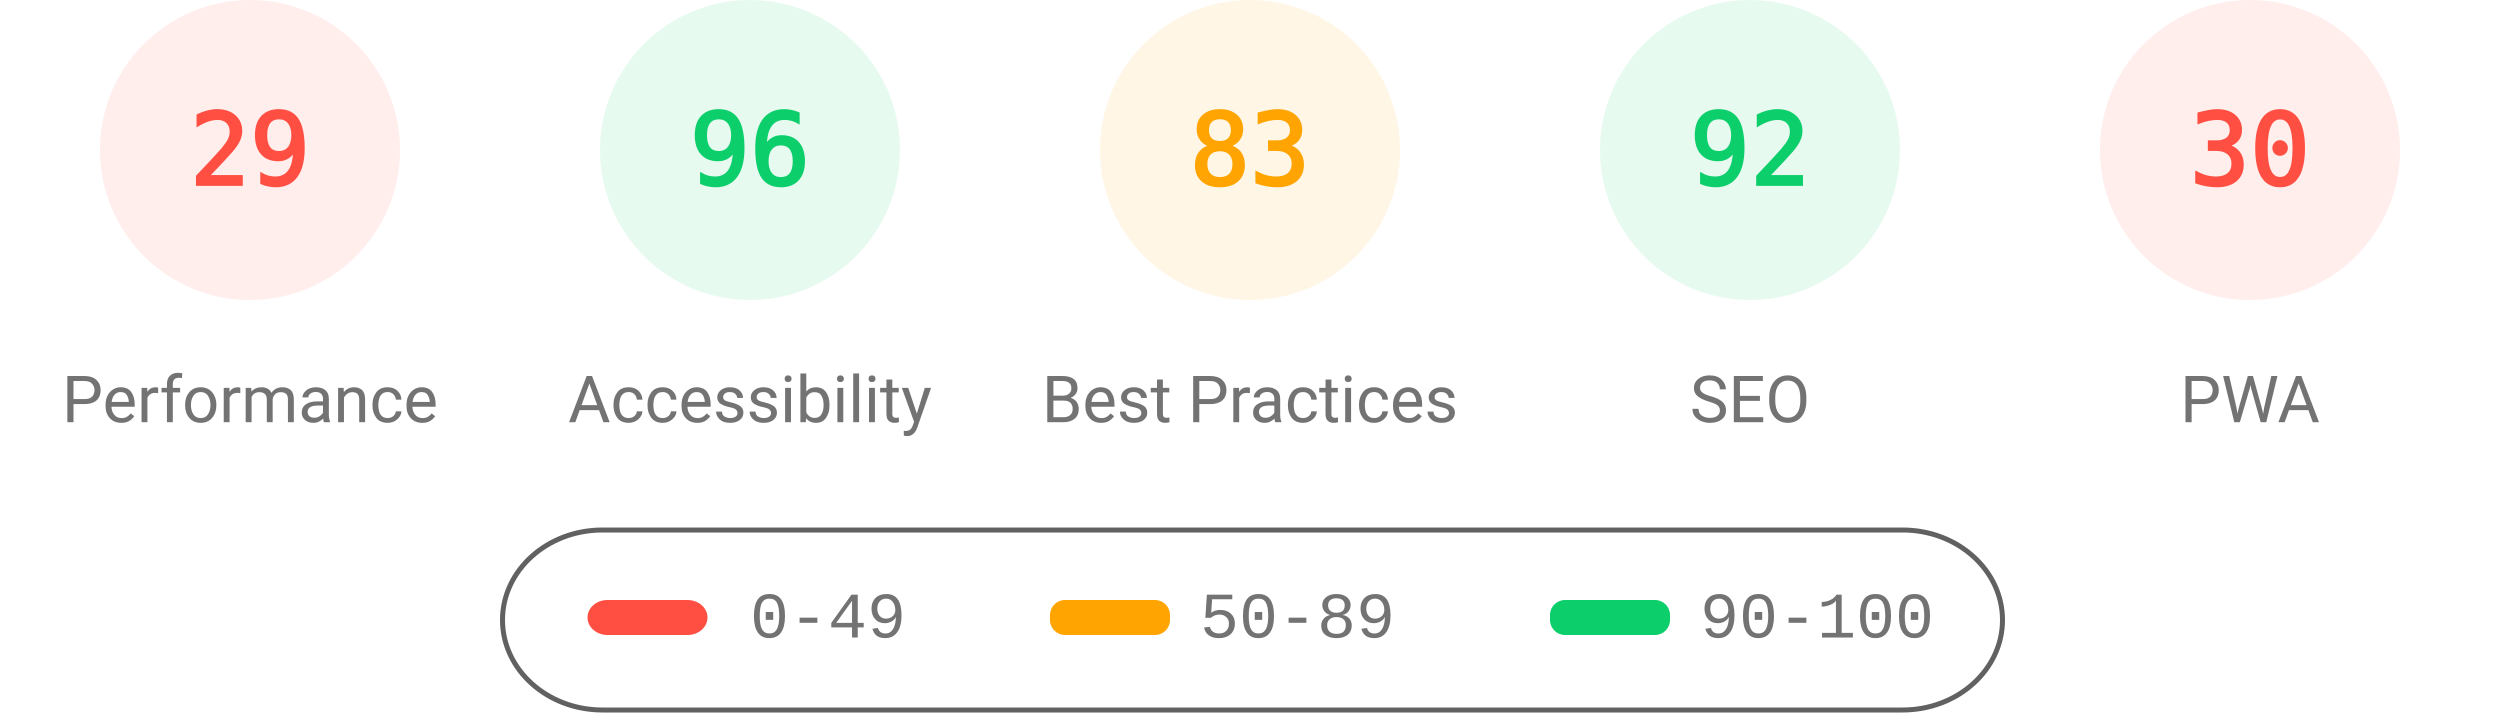
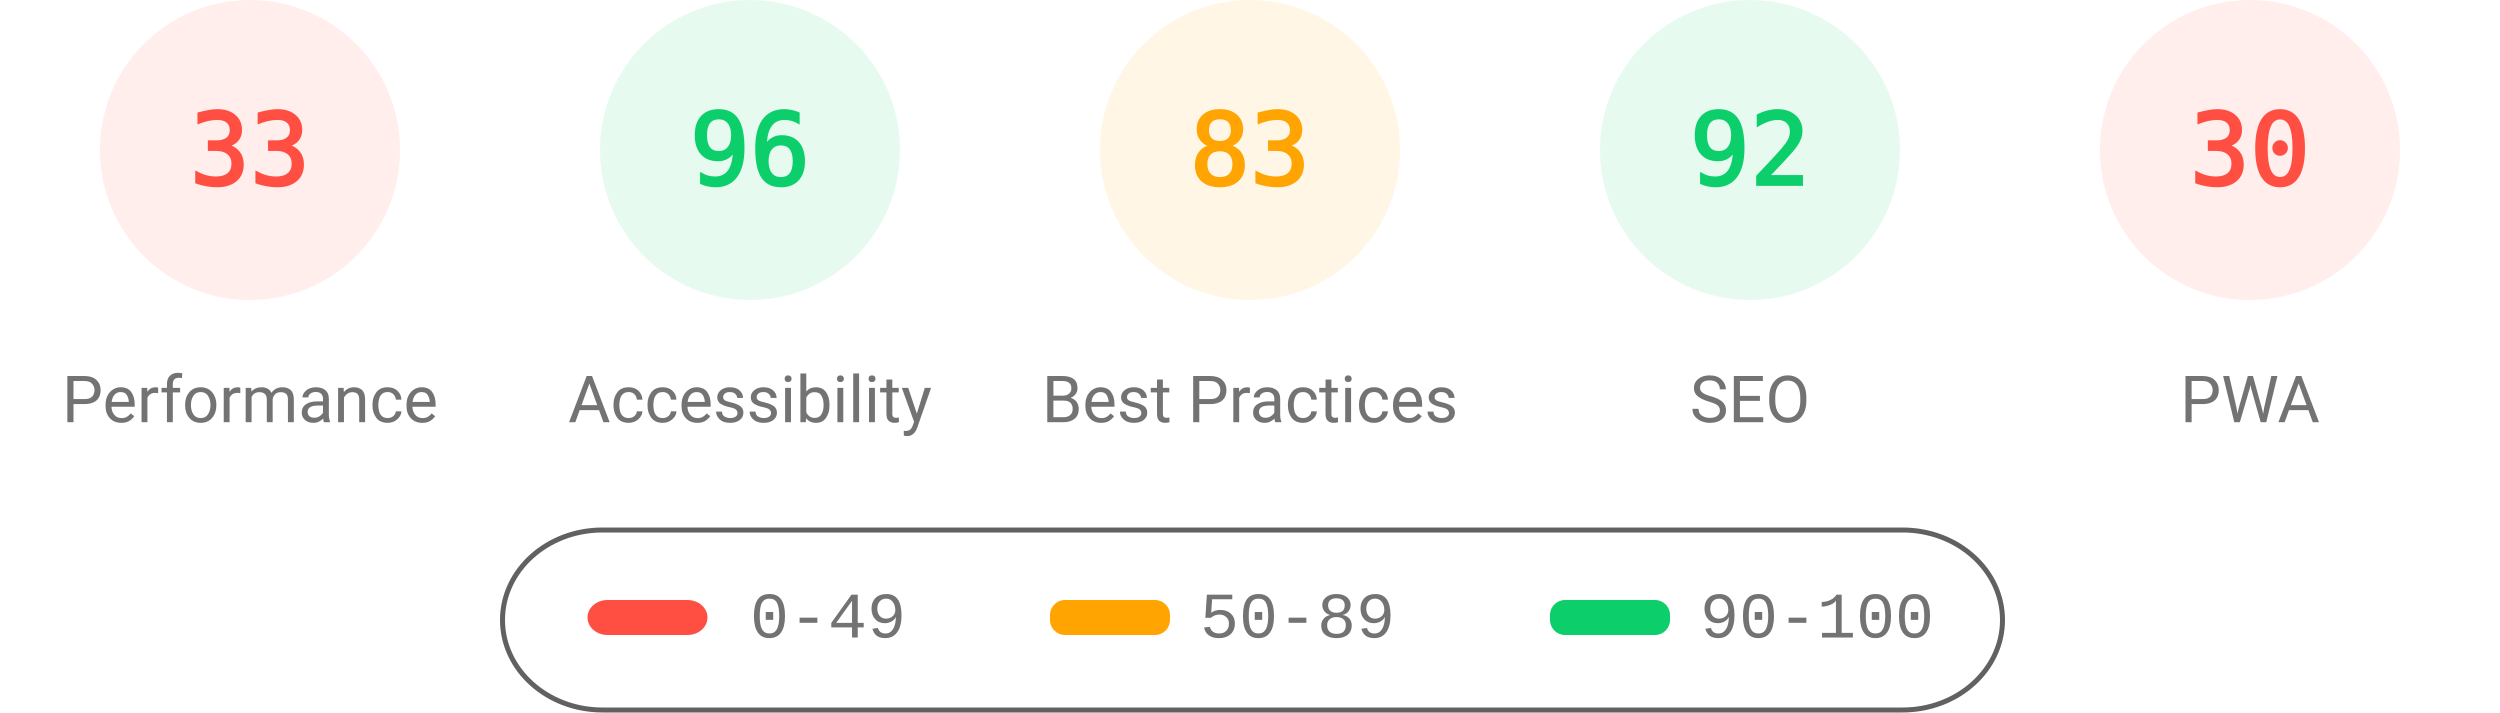
<svg xmlns="http://www.w3.org/2000/svg" fill="none" width="1000" height="285">
  <style>.gauge-base{opacity:.1}.gauge-arc{fill:none;animation-delay:250ms;stroke-linecap:round;transform:rotate(-90deg);transform-origin:100px 60px;animation:load-gauge 1s ease forwards}.guage-text{font-size:40px;font-family:monospace;text-align:center}.guage-red{color:#ff4e42;fill:#ff4e42;stroke:#ff4e42}.guage-orange{color:#ffa400;fill:#ffa400;stroke:#ffa400}.guage-green{color:#0cce6b;fill:#0cce6b;stroke:#0cce6b}.guage-undefined{color:#5c5c5c;fill:#5c5c5c;stroke:#5c5c5c}.guage-title{color:#737373;fill:#737373;stroke:none;font-size:26px;line-height:26px;font-family:Roboto,Halvetica,Arial,sans-serif}@keyframes load-gauge{from{stroke-dasharray:0 352.858}}</style>
  <svg class="guage-div guage-perf guage-red" viewBox="0 0 200 200" width="200" height="200">
    <circle class="gauge-base" r="56" cx="100" cy="60" stroke-width="8" />
-     <circle class="gauge-arc guage-arc-1" r="56" cx="100" cy="60" stroke-width="8" style="stroke-dasharray:102.039,351.858" />
-     <text class="guage-text" x="100" y="60" alignment-baseline="central" dominant-baseline="central" text-anchor="middle">29</text>
+     <circle class="gauge-arc guage-arc-1" r="56" cx="100" cy="60" stroke-width="8" style="stroke-dasharray:116.113,351.858" />
+     <text class="guage-text" x="100" y="60" alignment-baseline="central" dominant-baseline="central" text-anchor="middle">33</text>
    <text class="guage-title" x="100" y="160" alignment-baseline="central" dominant-baseline="central" text-anchor="middle">Performance</text>
  </svg>
  <svg class="guage-div guage-acc guage-green" viewBox="0 0 200 200" width="200" height="200" x="200">
    <circle class="gauge-base" r="56" cx="100" cy="60" stroke-width="8" />
    <circle class="gauge-arc guage-arc-2" r="56" cx="100" cy="60" stroke-width="8" style="stroke-dasharray:337.784,351.858" />
    <text class="guage-text" x="100" y="60" alignment-baseline="central" dominant-baseline="central" text-anchor="middle">96</text>
    <text class="guage-title" x="100" y="160" alignment-baseline="central" dominant-baseline="central" text-anchor="middle">Accessibility</text>
  </svg>
  <svg class="guage-div guage-best guage-orange" viewBox="0 0 200 200" width="200" height="200" x="400">
    <circle class="gauge-base" r="56" cx="100" cy="60" stroke-width="8" />
    <circle class="gauge-arc guage-arc-3" r="56" cx="100" cy="60" stroke-width="8" style="stroke-dasharray:292.042,351.858" />
    <text class="guage-text" x="100" y="60" alignment-baseline="central" dominant-baseline="central" text-anchor="middle">83</text>
    <text class="guage-title" x="100" y="160" alignment-baseline="central" dominant-baseline="central" text-anchor="middle">Best Practices</text>
  </svg>
  <svg class="guage-div guage-seo guage-green" viewBox="0 0 200 200" width="200" height="200" x="600">
    <circle class="gauge-base" r="56" cx="100" cy="60" stroke-width="8" />
    <circle class="gauge-arc guage-arc-4" r="56" cx="100" cy="60" stroke-width="8" style="stroke-dasharray:323.709,351.858" />
    <text class="guage-text" x="100" y="60" alignment-baseline="central" dominant-baseline="central" text-anchor="middle">92</text>
    <text class="guage-title" x="100" y="160" alignment-baseline="central" dominant-baseline="central" text-anchor="middle">SEO</text>
  </svg>
  <svg class="guage-div guage-pwa guage-red" viewBox="0 0 200 200" width="200" height="200" x="800">
    <circle class="gauge-base" r="56" cx="100" cy="60" stroke-width="8" />
    <circle class="gauge-arc guage-arc-4" r="56" cx="100" cy="60" stroke-width="8" style="stroke-dasharray:105.557,351.858" />
    <text class="guage-text" x="100" y="60" alignment-baseline="central" dominant-baseline="central" text-anchor="middle">30</text>
    <text class="guage-title" x="100" y="160" alignment-baseline="central" dominant-baseline="central" text-anchor="middle">PWA</text>
  </svg>
  <svg width="604" height="76" x="200" y="210">
    <path fill="none" id="canvas_background" d="M-1-1h604v80H-1z" />
    <rect fill-opacity="0" stroke="#616161" stroke-width="2" rx="40" id="svg_2" height="72" width="600" y="2" x="1" fill="#000" />
    <rect stroke="#000" rx="8" id="svg_3" height="14" width="48" y="30" x="35" stroke-opacity="null" stroke-width="0" fill="#ff4e42" />
    <rect stroke="#000" rx="6" id="svg_4" height="14" width="48" y="30" x="220" stroke-opacity="null" stroke-width="0" fill="#ffa400" />
    <rect stroke="#000" rx="6" id="svg_5" height="14" width="48" y="30" x="420" stroke-opacity="null" stroke-width="0" fill="#0cce6b" />
    <text xml:space="preserve" text-anchor="start" font-family="'Courier New', Courier, monospace" font-size="26" id="svg_6" y="45" x="100" stroke-opacity="null" stroke-width="0" stroke="#000" fill="#737373">0-49</text>
    <text xml:space="preserve" text-anchor="start" font-family="'Courier New', Courier, monospace" font-size="26" id="svg_7" y="45" x="280" stroke-opacity="null" stroke-width="0" stroke="#000" fill="#737373">50-89</text>
    <text xml:space="preserve" text-anchor="start" font-family="'Courier New', Courier, monospace" font-size="26" id="svg_8" y="45" x="480" stroke-opacity="null" stroke-width="0" stroke="#000" fill="#737373">90-100</text>
  </svg>
</svg>
